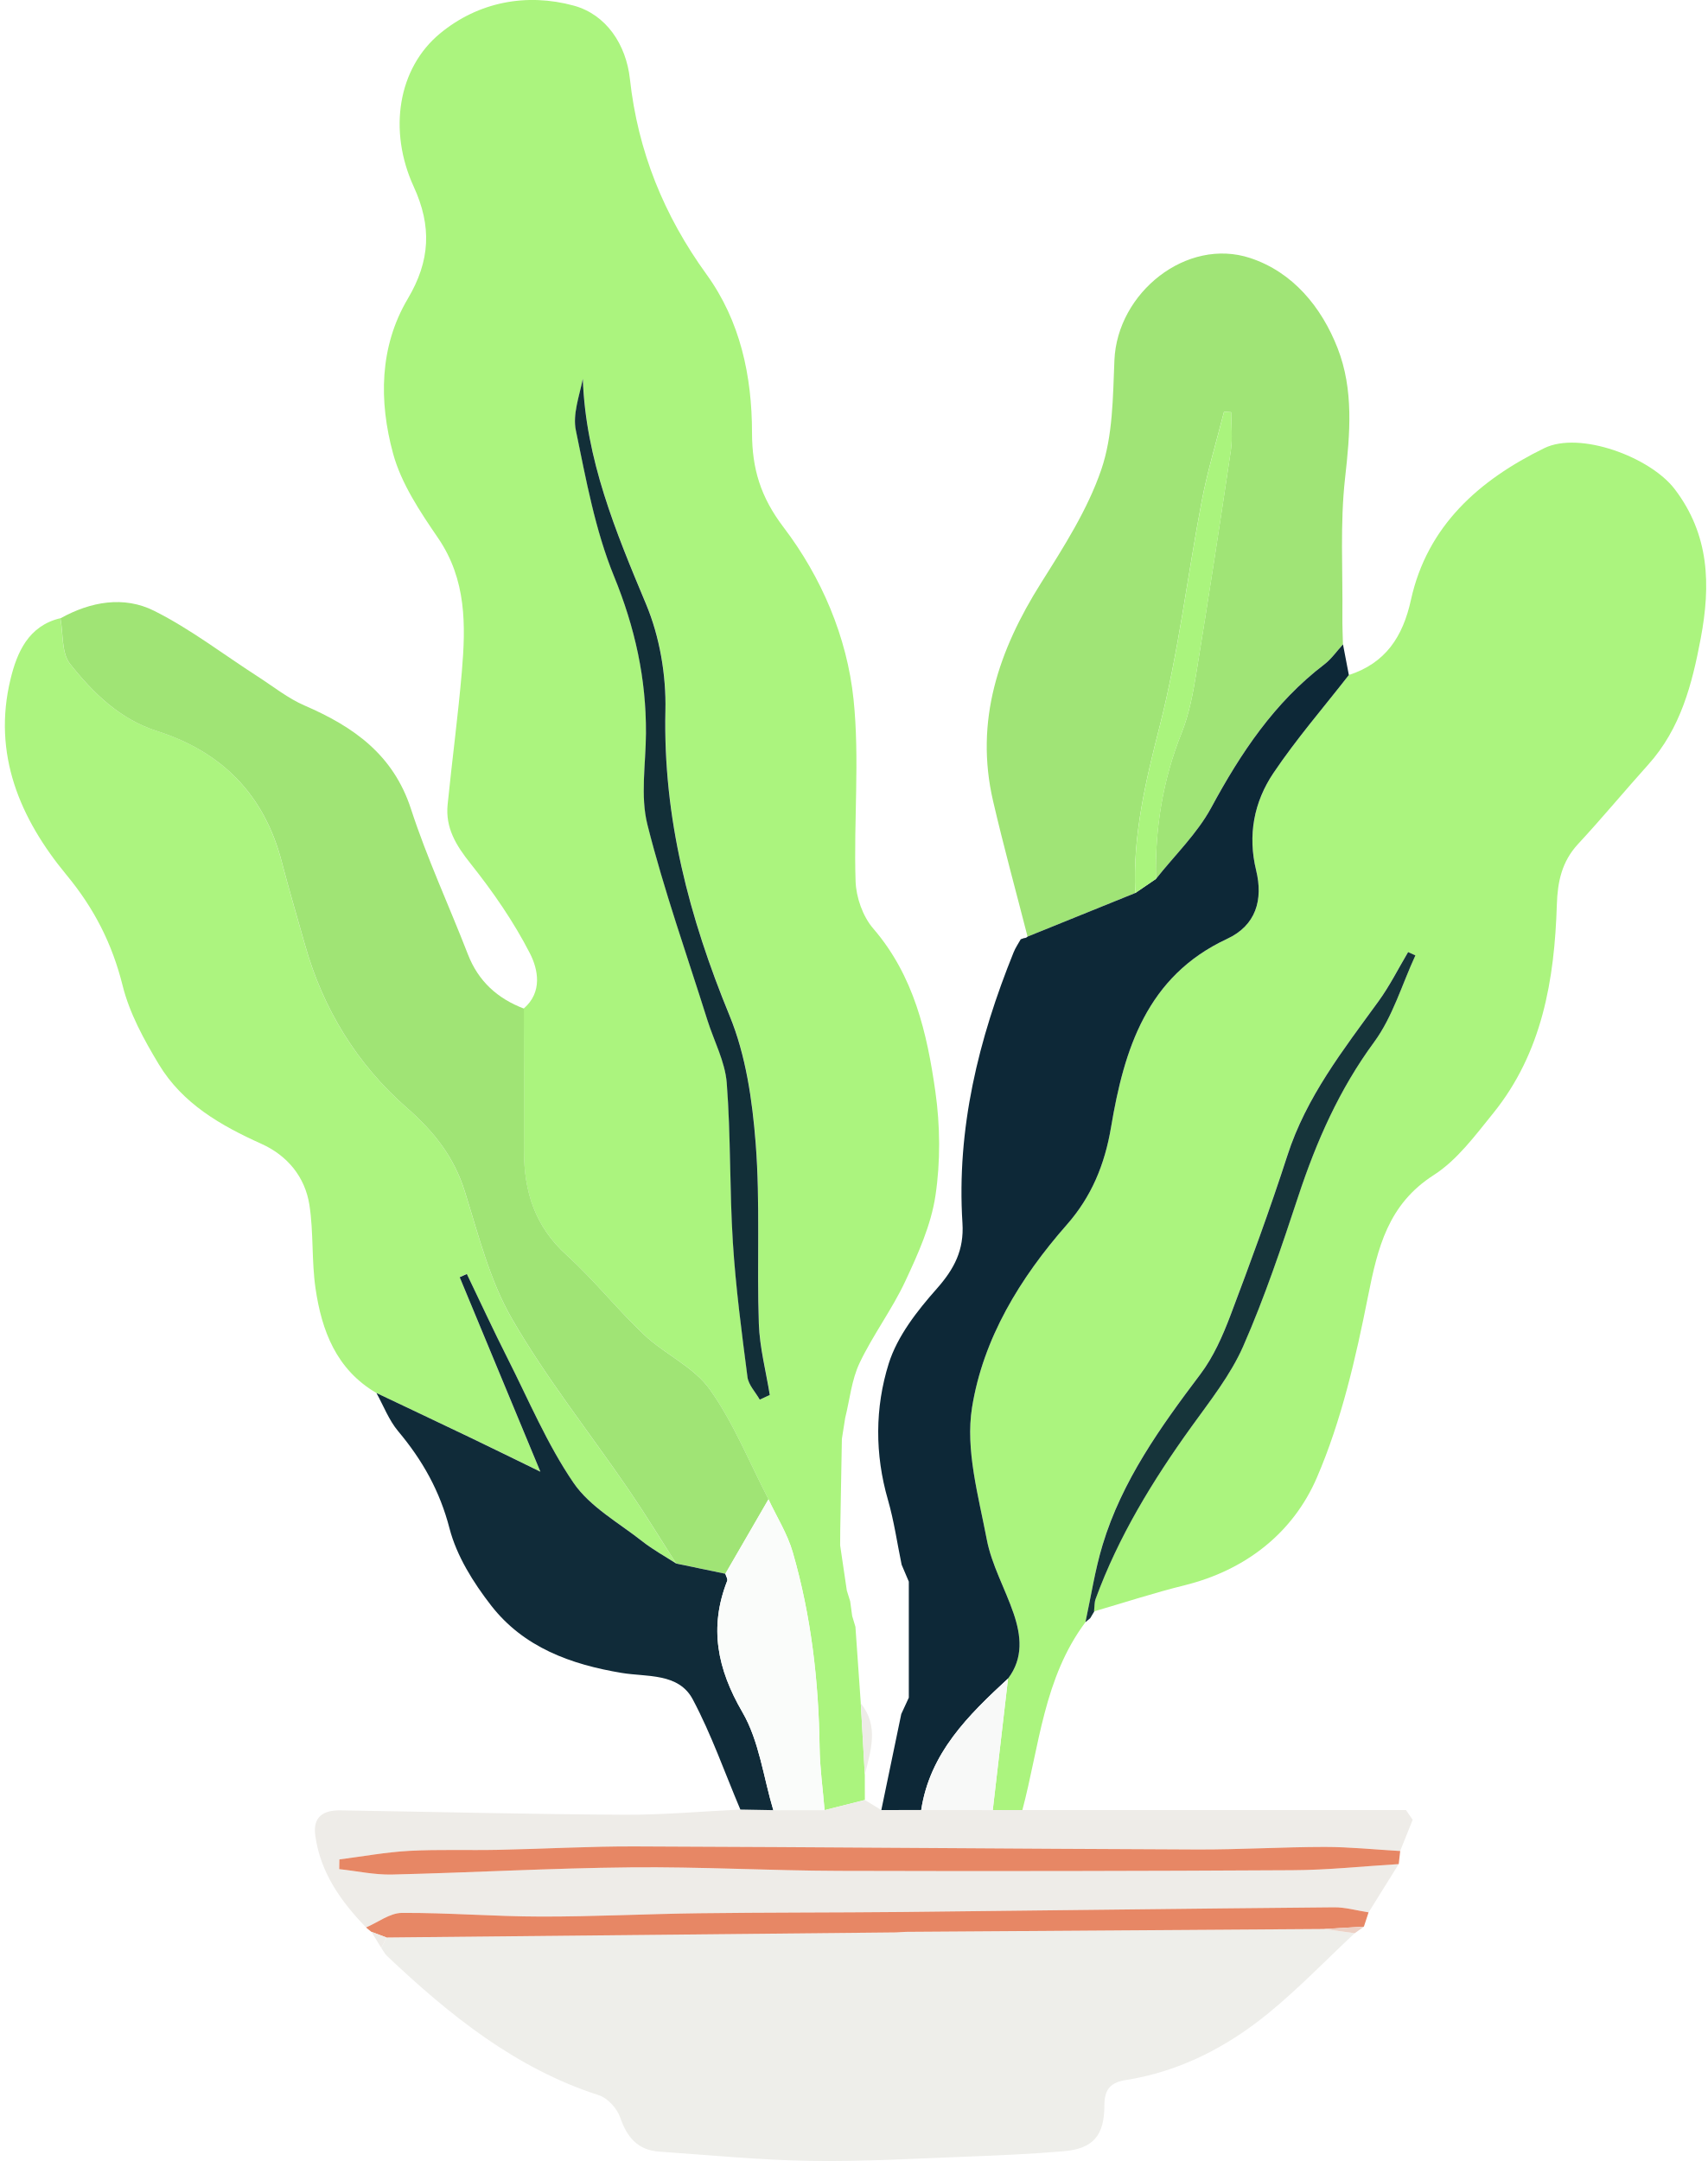
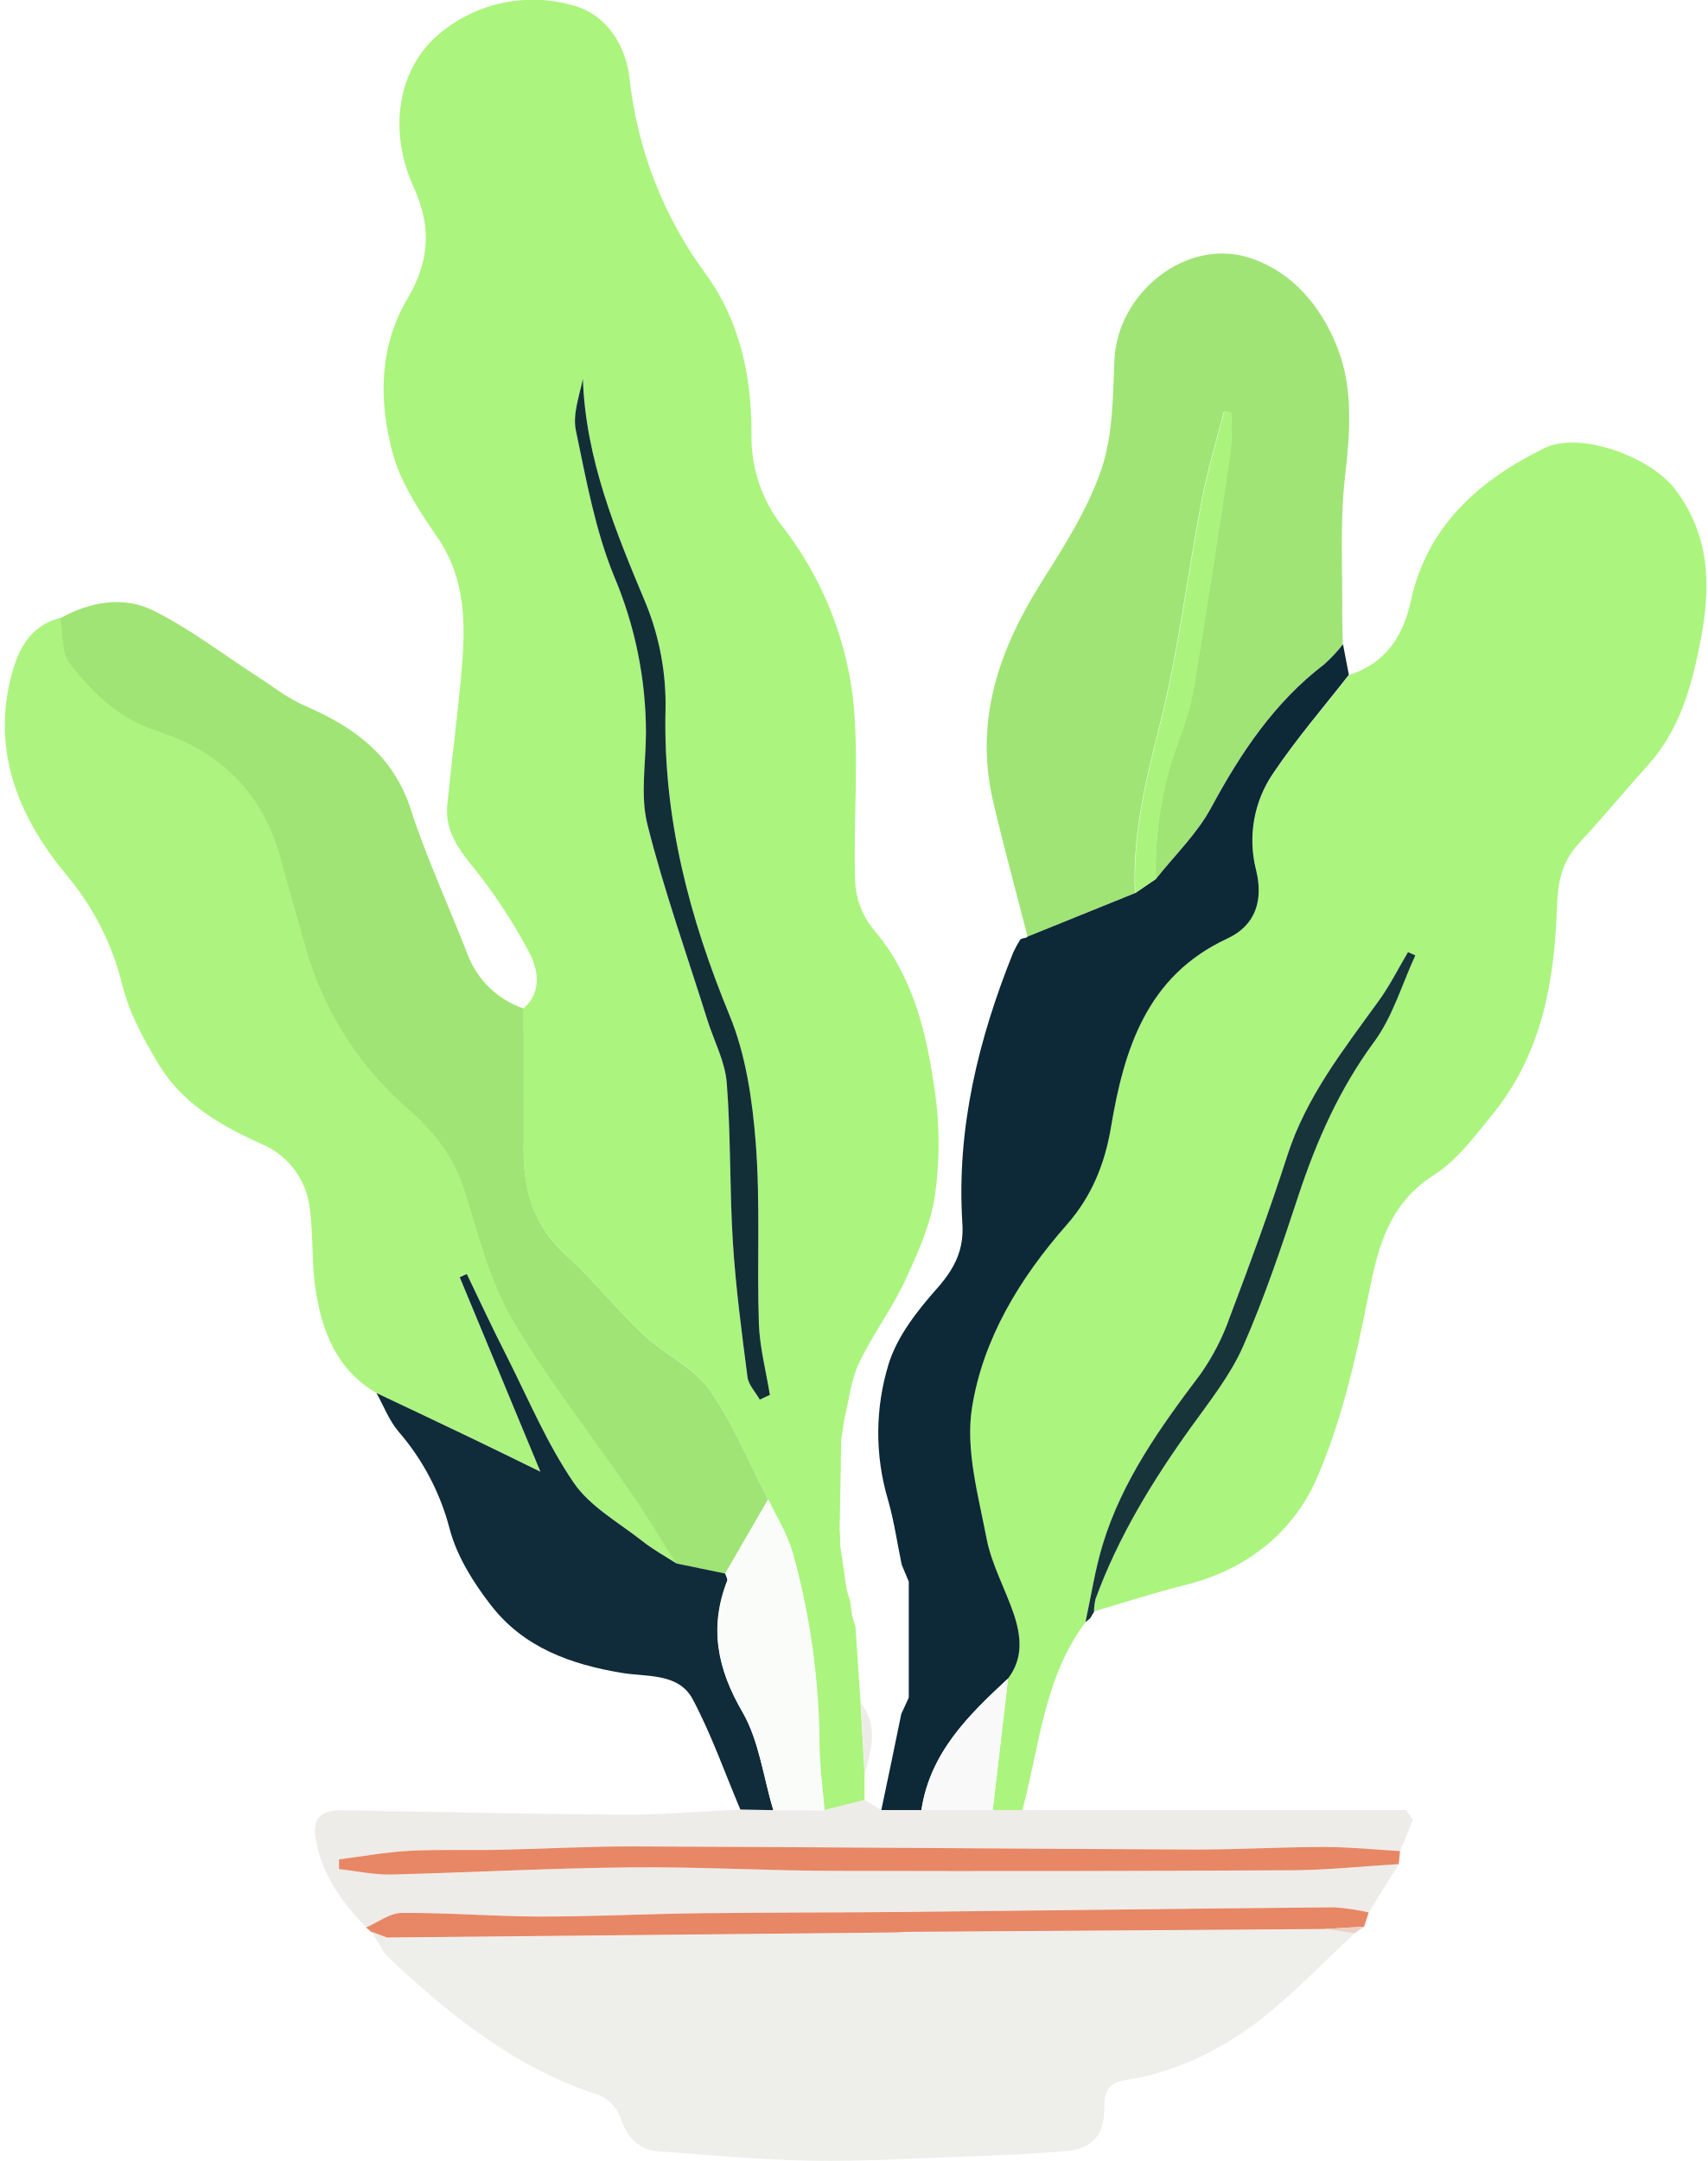
- <svg xmlns="http://www.w3.org/2000/svg" version="1.1" id="Layer_1" x="0px" y="0px" viewBox="0 0 335.17 424.19" style="enable-background:new 0 0 335.17 424.19;" xml:space="preserve">
-   <style type="text/css">
- 	.st0{fill:#ABF47E;}
- 	.st1{fill:#EEEEEA;}
- 	.st2{fill:#ACF47F;}
- 	.st3{fill:#A0E476;}
- 	.st4{fill:#A0E475;}
- 	.st5{fill:#0D2837;}
- 	.st6{fill:#EEECE8;}
- 	.st7{fill:#102B39;}
- 	.st8{fill:#E78765;}
- 	.st9{fill:#16343A;}
- 	.st10{fill:#E3FBD4;}
- 	.st11{fill:#ECD0C4;}
- 	.st12{fill:#C8CED1;}
- 	.st13{fill:#122F38;}
- 	.st14{fill:#FAFCFA;}
- 	.st15{fill:#F8F9F8;}
- 	.st16{fill:#ECCFC2;}
- 	.st17{fill:#AAF47D;}
- </style>
-   <path class="st0" d="M164.92,303.33c0.44,2.96,0.87,5.92,1.31,8.88c0.22,0.71,0.44,1.42,0.66,2.12c0.13,0.96,0.26,1.91,0.39,2.87  c0.21,0.71,0.43,1.42,0.64,2.13c0.35,5,0.7,10,1.05,15c0.26,4.67,0.52,9.35,0.79,14.02c0,1.66,0,3.32,0.01,4.97  c-2.63,0.66-5.26,1.32-7.9,1.99c-0.34-4.12-0.93-8.24-0.98-12.36c-0.18-12.98-1.66-25.79-5.27-38.26c-1.05-3.62-3.15-6.94-4.77-10.4  c-3.77-7.25-6.85-14.99-11.54-21.59c-3.12-4.39-8.81-6.87-12.87-10.7c-5.3-5-9.86-10.79-15.25-15.68c-6.18-5.6-8.36-12.44-8.34-20.4  c0.03-9.32-0.01-18.64-0.03-27.96c3.72-3.22,2.81-7.68,1.21-10.81c-3.2-6.24-7.27-12.12-11.65-17.62  c-2.85-3.57-4.98-7.02-4.51-11.62c0.88-8.7,2.04-17.37,2.79-26.07c0.78-9.11,0.92-18.07-4.68-26.25c-3.53-5.16-7.23-10.69-8.83-16.6  c-2.77-10.2-2.7-20.91,2.9-30.35c4.41-7.43,4.74-14.22,1.16-22.01c-5.05-11.01-3.09-23.25,5.18-30.07  c7.53-6.22,17.03-7.98,26.26-5.45c6.36,1.75,10.26,7.63,11,14.39c1.56,14.21,6.68,26.81,15.04,38.36  c6.64,9.17,8.92,19.95,8.93,31.07c0.01,7.06,1.66,12.62,6.22,18.61c7.4,9.74,12.43,21.46,13.71,33.73c1.23,11.78,0.01,23.8,0.4,35.7  c0.1,3.17,1.42,6.93,3.47,9.3c7.99,9.27,10.56,20.52,12.19,31.98c0.95,6.7,1.02,13.76,0.02,20.44c-0.86,5.77-3.4,11.41-5.91,16.78  c-2.59,5.55-6.36,10.55-8.99,16.09c-1.56,3.29-1.92,7.16-2.82,10.77c-0.22,1.37-0.43,2.75-0.65,4.12  c-0.11,5.96-0.21,11.92-0.32,17.89C164.93,301.35,164.93,302.34,164.92,303.33z M149.14,274.74c0.66-0.31,1.32-0.62,1.99-0.94  c-0.75-4.66-1.99-9.31-2.15-13.99c-0.4-11.8,0.29-23.65-0.62-35.4c-0.66-8.47-1.93-17.3-5.13-25.07  c-7.94-19.29-13.07-38.83-12.59-59.89c0.16-6.96-1.12-14.48-3.8-20.88c-5.99-14.28-11.87-28.42-12.41-44.22  c-0.7,3.4-2.02,6.96-1.37,10.1c2,9.66,3.78,19.56,7.48,28.62c4.11,10.07,6.34,20.13,6.28,30.87c-0.04,5.99-1.13,12.28,0.29,17.92  c3.26,12.96,7.76,25.6,11.77,38.36c1.29,4.11,3.47,8.15,3.8,12.33c0.82,10.39,0.54,20.87,1.2,31.28c0.56,8.85,1.73,17.66,2.87,26.46  C146.93,271.86,148.31,273.26,149.14,274.74z" />
-   <path class="st0" d="M213.07,318.43c-8.18,10.93-9.05,24.31-12.38,36.87c-1.94,0-3.87,0.01-5.81,0.01c1-8.61,2-17.22,3-25.83  c3.06-4.04,2.57-8.44,1.08-12.8c-1.66-4.87-4.31-9.52-5.26-14.51c-1.63-8.56-4.22-17.61-2.89-25.89  c2.17-13.53,9.4-25.42,18.58-35.85c4.84-5.5,7.47-11.81,8.71-19.18c2.56-15.22,6.99-29.62,22.78-36.96  c5.66-2.63,7.12-7.64,5.7-13.44c-1.68-6.91-0.41-13.43,3.38-19.09c4.51-6.71,9.84-12.87,14.82-19.26  c7.19-2.33,10.59-7.48,12.18-14.72c3.21-14.62,13.45-23.58,26.18-29.81c6.96-3.4,20.79,1.73,25.61,8.05  c6.82,8.96,7.08,18.78,5.11,29.25c-1.7,9.05-3.95,17.75-10.32,24.83c-4.63,5.15-9.06,10.5-13.77,15.58  c-3.17,3.42-4.02,7.37-4.16,11.87c-0.46,14.77-2.87,29.07-12.52,41c-3.53,4.36-7.06,9.17-11.65,12.11  c-8.98,5.76-10.99,14.24-12.89,23.76c-2.41,12.1-5.2,24.4-10.06,35.65c-4.67,10.81-13.93,18.13-25.96,21.11  c-5.99,1.48-11.86,3.41-17.79,5.13c0.1-0.82,0.03-1.69,0.31-2.44c4.47-12.24,11.19-23.22,18.77-33.75c3.67-5.1,7.7-10.17,10.2-15.85  c4.2-9.56,7.54-19.53,10.82-29.46c3.57-10.8,8.04-20.97,14.88-30.25c3.66-4.97,5.46-11.3,8.1-17.01c-0.48-0.22-0.96-0.44-1.43-0.65  c-1.92,3.22-3.6,6.61-5.79,9.63c-6.92,9.55-14.2,18.8-17.91,30.31c-3.41,10.59-7.25,21.05-11.2,31.45c-1.51,4-3.32,8.08-5.87,11.46  c-7.83,10.38-15.38,20.89-19.2,33.51C214.94,308.2,214.17,313.37,213.07,318.43z" />
-   <path class="st1" d="M265.92,379.48c-5.62,5.25-10.97,10.82-16.91,15.68c-8.17,6.68-17.43,11.47-28.02,13.14  c-2.98,0.47-4.2,1.82-4.2,4.96c0,6.02-2.26,8.53-8.06,9.02c-6.26,0.53-12.55,0.81-18.83,1.05c-10.27,0.38-20.55,1-30.81,0.84  c-9.9-0.16-19.79-1.14-29.68-1.82c-4.2-0.29-6.32-2.79-7.66-6.69c-0.6-1.76-2.45-3.82-4.17-4.37  c-16.41-5.29-29.34-15.76-41.58-27.32c-0.47-0.44-0.77-1.07-1.15-1.61c0.35-0.68,0.69-1.35,1.04-2.03c33.32-0.33,66.64-0.67,99.97-1  c0.67-0.04,1.35-0.07,2.02-0.11c27.33-0.19,54.66-0.37,81.99-0.56C261.88,378.92,263.9,379.2,265.92,379.48z" />
-   <path class="st2" d="M73.9,273.44c-7.88-4.6-10.76-12.23-11.97-20.59c-0.78-5.38-0.36-10.94-1.19-16.31  c-0.85-5.53-4.35-9.73-9.42-12.01c-8.02-3.61-15.5-7.91-20.13-15.59c-2.92-4.84-5.76-10.03-7.11-15.44  c-2.05-8.24-5.59-15.19-11.03-21.76C3.93,160.71-1.51,148.03,2.07,133.3c1.26-5.2,3.49-10.46,9.78-11.95  c0.57,3.03,0.19,6.8,1.88,8.94c4.51,5.71,9.73,10.86,17.08,13.2c12.79,4.08,21.08,12.56,24.49,25.68  c1.41,5.44,3.03,10.84,4.55,16.25c3.54,12.62,10.23,23.48,19.98,32.01c5.35,4.68,9.25,9.61,11.38,16.37  c2.68,8.5,4.88,17.45,9.27,25.05c6.77,11.72,15.29,22.43,22.96,33.63c3.22,4.71,6.19,9.6,9.27,14.4c-2.23-1.44-4.58-2.72-6.65-4.36  c-4.66-3.68-10.28-6.77-13.5-11.48c-5.19-7.59-8.81-16.25-12.99-24.52c-2.75-5.44-5.31-10.98-7.95-16.47  c-0.47,0.21-0.93,0.42-1.4,0.63c5.19,12.51,10.38,25.01,15.84,38.18c-4.74-2.31-9.14-4.48-13.56-6.6  C86.32,279.31,80.11,276.38,73.9,273.44z" />
-   <path class="st3" d="M201.71,183.85c-2.27-8.87-4.7-17.7-6.77-26.62c-3.65-15.73,1.1-29.6,9.43-42.82  c4.47-7.1,9.13-14.38,11.81-22.22c2.29-6.68,2.28-14.27,2.58-21.49c0.56-13.26,14.17-24.17,26.66-20.05  c8.35,2.76,13.98,9.59,17.15,17.69c3.19,8.18,2.45,16.77,1.47,25.48c-1.01,8.98-0.43,18.14-0.53,27.21  c-0.02,1.82,0.07,3.64,0.11,5.46c-1.21,1.32-2.26,2.86-3.67,3.93c-9.82,7.49-16.4,17.4-22.2,28.13c-2.76,5.12-7.17,9.34-10.84,13.97  c-0.21-9.88,1.33-19.4,5.03-28.64c1.46-3.64,2.22-7.62,2.85-11.51c2.39-14.64,4.65-29.31,6.83-43.99c0.36-2.44,0.05-4.98,0.05-7.47  c-0.47-0.03-0.94-0.06-1.4-0.09c-1.48,5.84-3.24,11.62-4.37,17.53c-2.82,14.73-4.56,29.72-8.26,44.21  c-2.77,10.85-5.31,21.5-4.79,32.73C215.81,178.15,208.76,181,201.71,183.85z" />
-   <path class="st4" d="M132.73,306.9c-3.08-4.81-6.05-9.69-9.27-14.4c-7.67-11.21-16.19-21.91-22.96-33.63  c-4.4-7.6-6.59-16.55-9.27-25.05c-2.13-6.76-6.04-11.69-11.38-16.37c-9.75-8.53-16.44-19.39-19.98-32.01  c-1.52-5.42-3.14-10.81-4.55-16.25c-3.41-13.13-11.7-21.6-24.49-25.68c-7.34-2.34-12.57-7.5-17.08-13.2  c-1.69-2.14-1.31-5.91-1.88-8.94c5.92-3.29,12.46-4.45,18.41-1.46c7.14,3.58,13.59,8.56,20.35,12.91c3.03,1.95,5.91,4.27,9.18,5.68  c9.59,4.15,17.39,9.61,20.87,20.31c3.15,9.69,7.48,19,11.17,28.52c2.05,5.29,5.8,8.67,10.99,10.65c0.01,9.32,0.05,18.64,0.03,27.96  c-0.02,7.96,2.16,14.8,8.34,20.4c5.39,4.88,9.95,10.68,15.25,15.68c4.07,3.83,9.75,6.31,12.87,10.7  c4.69,6.59,7.77,14.34,11.54,21.59c-2.82,4.87-5.64,9.74-8.46,14.61C139.16,308.24,135.94,307.57,132.73,306.9z" />
-   <path class="st5" d="M201.71,183.85c7.05-2.85,14.1-5.71,21.15-8.56c1.35-0.92,2.71-1.85,4.06-2.77c3.66-4.63,8.07-8.86,10.84-13.97  c5.8-10.74,12.39-20.64,22.2-28.13c1.4-1.07,2.45-2.61,3.67-3.93c0.38,2,0.77,4,1.15,6.01c-4.98,6.4-10.31,12.55-14.82,19.26  c-3.8,5.66-5.07,12.18-3.38,19.09c1.41,5.8-0.04,10.81-5.7,13.44c-15.79,7.34-20.22,21.73-22.78,36.96  c-1.24,7.38-3.86,13.68-8.71,19.18c-9.17,10.43-16.4,22.31-18.58,35.85c-1.33,8.28,1.26,17.34,2.89,25.89  c0.95,4.99,3.59,9.63,5.26,14.51c1.49,4.36,1.98,8.77-1.08,12.81c-7.8,7.21-15.34,14.59-17.05,25.81c-2.61,0-5.22,0.01-7.83,0.01  c1.31-6.29,2.61-12.57,3.92-18.86c0.49-1.07,0.99-2.14,1.48-3.21c0-7.59,0-15.19,0-22.78c-0.47-1.11-0.94-2.21-1.41-3.32  c-0.88-4.25-1.49-8.58-2.69-12.74c-2.59-8.96-2.55-18.1,0.15-26.72c1.69-5.4,5.6-10.38,9.45-14.73c3.44-3.89,5.36-7.59,5.03-12.85  c-1.18-18.54,3.15-36.11,10.04-53.16c0.36-0.9,0.93-1.72,1.4-2.57c0.22-0.08,0.44-0.15,0.66-0.23  C201.29,184.14,201.52,184.05,201.71,183.85z" />
-   <path class="st6" d="M173,355.3c2.61,0,5.22-0.01,7.83-0.01c4.68,0.01,9.37,0.01,14.05,0.02c1.94,0,3.87,0,5.81-0.01  c25.1,0,50.2,0,75.3,0c0.44,0.64,0.88,1.28,1.32,1.91c-0.82,2.04-1.64,4.09-2.46,6.13c-4.94-0.28-9.89-0.8-14.83-0.8  c-8.32,0-16.64,0.53-24.96,0.5c-36.8-0.15-73.6-0.48-110.41-0.6c-8.98-0.03-17.95,0.49-26.93,0.67c-5.8,0.12-11.61-0.12-17.39,0.2  c-4.59,0.25-9.15,1.1-13.72,1.68c-0.01,0.64-0.02,1.27-0.03,1.91c3.45,0.38,6.91,1.15,10.34,1.06c15.63-0.37,31.25-1.26,46.87-1.41  c13.64-0.13,27.28,0.65,40.92,0.69c29.66,0.09,59.31,0.04,88.97-0.13c6.96-0.04,13.92-0.78,20.88-1.2c-1.97,3.16-3.94,6.31-5.9,9.47  c-2.26-0.35-4.53-1.01-6.79-0.99c-28.26,0.25-56.52,0.63-84.77,0.92c-13.32,0.14-26.64,0.08-39.95,0.25  c-10.31,0.13-20.62,0.67-30.93,0.65c-9.11-0.02-18.22-0.78-27.33-0.72c-2.35,0.01-4.69,1.86-7.03,2.86  c-4.94-5.12-8.97-10.76-9.97-18.04c-0.53-3.84,1.73-5.01,5.05-4.95c18.54,0.3,37.09,0.76,55.63,0.86  c7.59,0.04,15.18-0.66,22.77-1.02c2.16,0.04,4.31,0.08,6.47,0.12c3.36,0,6.72,0,10.07,0c2.63-0.66,5.26-1.32,7.9-1.99  C170.84,353.99,171.92,354.64,173,355.3z" />
-   <path class="st7" d="M151.8,355.32c-2.16-0.04-4.31-0.08-6.47-0.12c-3.07-7.24-5.67-14.73-9.35-21.64  c-2.78-5.21-8.99-4.36-13.9-5.17c-10.07-1.67-19.3-5.04-25.68-13.25c-3.49-4.49-6.76-9.72-8.16-15.12  c-1.9-7.36-5.32-13.41-10.08-19.08c-1.82-2.17-2.87-4.98-4.26-7.5c6.21,2.95,12.42,5.88,18.62,8.85c4.42,2.12,8.82,4.29,13.56,6.6  c-5.46-13.17-10.65-25.67-15.84-38.18c0.47-0.21,0.93-0.42,1.4-0.63c2.64,5.49,5.2,11.03,7.95,16.47  c4.18,8.26,7.8,16.93,12.99,24.52c3.22,4.71,8.84,7.81,13.5,11.48c2.07,1.64,4.43,2.92,6.65,4.36c3.22,0.67,6.44,1.34,9.65,2.01  c0.13,0.47,0.51,1.03,0.37,1.4c-3.59,9.14-1.96,17.27,2.98,25.77C149.03,341.75,149.86,348.86,151.8,355.32z" />
-   <path class="st8" d="M274.57,365.91c-6.96,0.42-13.92,1.17-20.88,1.2c-29.66,0.17-59.31,0.22-88.97,0.13  c-13.64-0.04-27.29-0.83-40.92-0.69c-15.63,0.15-31.25,1.04-46.87,1.41c-3.44,0.08-6.89-0.69-10.34-1.06  c0.01-0.64,0.02-1.27,0.03-1.91c4.57-0.58,9.13-1.43,13.72-1.68c5.78-0.31,11.6-0.08,17.39-0.2c8.98-0.18,17.95-0.7,26.93-0.67  c36.8,0.13,73.6,0.46,110.41,0.6c8.32,0.03,16.64-0.49,24.96-0.5c4.94,0,9.89,0.52,14.83,0.8  C274.76,364.2,274.66,365.06,274.57,365.91z" />
-   <path class="st8" d="M71.85,378.35c2.34-1,4.68-2.84,7.03-2.86c9.11-0.05,18.22,0.71,27.33,0.72c10.31,0.02,20.62-0.52,30.93-0.65  c13.32-0.17,26.64-0.12,39.95-0.25c28.26-0.29,56.52-0.67,84.77-0.92c2.26-0.02,4.53,0.65,6.79,0.99c-0.31,0.94-0.61,1.87-0.92,2.81  c-2.63,0.15-5.26,0.31-7.89,0.46c-27.33,0.19-54.66,0.37-81.99,0.56c-0.67,0.04-1.35,0.07-2.02,0.11c-33.32,0.33-66.64,0.67-99.97,1  c-0.99-0.37-1.98-0.75-2.97-1.12C72.56,378.92,72.21,378.63,71.85,378.35z" />
-   <path class="st9" d="M213.07,318.43c1.1-5.07,1.87-10.23,3.37-15.18c3.82-12.61,11.36-23.12,19.2-33.51  c2.55-3.38,4.35-7.46,5.87-11.46c3.94-10.41,7.78-20.87,11.2-31.45c3.71-11.51,10.98-20.76,17.91-30.31  c2.19-3.02,3.88-6.41,5.79-9.63c0.48,0.22,0.96,0.44,1.43,0.65c-2.64,5.71-4.45,12.04-8.1,17.01c-6.83,9.28-11.31,19.45-14.88,30.25  c-3.28,9.93-6.62,19.9-10.82,29.46c-2.5,5.68-6.53,10.75-10.2,15.85c-7.57,10.53-14.29,21.51-18.77,33.75  c-0.27,0.75-0.21,1.62-0.31,2.44c0,0,0.06-0.02,0.06-0.02c-0.27,0.45-0.53,0.9-0.8,1.35C213.7,317.9,213.39,318.17,213.07,318.43z" />
-   <path class="st6" d="M169.76,348.36c-0.26-4.67-0.52-9.35-0.79-14.02C172.57,338.82,170.94,343.6,169.76,348.36z" />
-   <path class="st10" d="M165.26,282.47c0.22-1.37,0.43-2.75,0.65-4.12C165.69,279.72,165.47,281.09,165.26,282.47z" />
-   <path class="st11" d="M259.86,378.65c2.63-0.15,5.26-0.3,7.89-0.46c-0.61,0.43-1.22,0.86-1.83,1.29  C263.9,379.2,261.88,378.92,259.86,378.65z" />
-   <path class="st10" d="M164.92,303.33c0-0.99,0.01-1.98,0.01-2.98C164.93,301.35,164.93,302.34,164.92,303.33z" />
-   <path class="st12" d="M176.98,307.13c0.47,1.11,0.94,2.21,1.41,3.32C177.92,309.34,177.45,308.24,176.98,307.13z" />
-   <path class="st6" d="M72.91,379.2c0.99,0.37,1.98,0.75,2.97,1.12c-0.34,0.68-0.69,1.35-1.04,2.03  C74.2,381.3,73.56,380.25,72.91,379.2z" />
-   <path class="st12" d="M178.39,333.23c-0.49,1.07-0.99,2.14-1.48,3.21C177.41,335.37,177.9,334.3,178.39,333.23z" />
-   <path class="st10" d="M166.89,314.33c-0.22-0.71-0.44-1.41-0.66-2.12C166.45,312.92,166.67,313.63,166.89,314.33z" />
-   <path class="st10" d="M167.93,319.33c-0.22-0.71-0.43-1.42-0.64-2.13C167.5,317.91,167.71,318.62,167.93,319.33z" />
-   <path class="st3" d="M201.02,184.13c-0.22,0.08-0.44,0.16-0.66,0.23C200.58,184.29,200.8,184.21,201.02,184.13z" />
-   <path class="st0" d="M214.01,317.63c0.27-0.45,0.53-0.9,0.8-1.35C214.55,316.73,214.28,317.18,214.01,317.63z" />
-   <path class="st13" d="M149.14,274.74c-0.83-1.47-2.21-2.88-2.41-4.43c-1.14-8.8-2.31-17.61-2.87-26.46  c-0.66-10.41-0.39-20.89-1.2-31.28c-0.33-4.18-2.5-8.21-3.8-12.33c-4.01-12.77-8.51-25.41-11.77-38.36  c-1.42-5.64-0.32-11.93-0.29-17.92c0.07-10.74-2.16-20.8-6.28-30.87c-3.7-9.06-5.48-18.96-7.48-28.62c-0.65-3.15,0.67-6.7,1.37-10.1  c0.55,15.8,6.43,29.94,12.41,44.22c2.68,6.4,3.96,13.92,3.8,20.88c-0.48,21.06,4.66,40.6,12.59,59.89  c3.2,7.77,4.47,16.61,5.13,25.07c0.91,11.74,0.22,23.6,0.62,35.4c0.16,4.68,1.4,9.33,2.15,13.99  C150.46,274.11,149.8,274.43,149.14,274.74z" />
-   <path class="st14" d="M151.8,355.32c-1.94-6.47-2.77-13.57-6.07-19.25c-4.94-8.5-6.57-16.63-2.98-25.77  c0.14-0.36-0.24-0.93-0.37-1.4c2.82-4.87,5.64-9.74,8.46-14.61c1.62,3.46,3.73,6.77,4.77,10.4c3.61,12.47,5.09,25.28,5.27,38.26  c0.06,4.12,0.64,8.24,0.98,12.36C158.51,355.32,155.16,355.32,151.8,355.32z" />
-   <path class="st15" d="M194.88,355.31c-4.68-0.01-9.37-0.01-14.05-0.02c1.71-11.23,9.25-18.61,17.05-25.81  C196.88,338.09,195.88,346.7,194.88,355.31z" />
-   <path class="st16" d="M175.85,379.32c0.67-0.04,1.35-0.07,2.02-0.11C177.2,379.25,176.52,379.28,175.85,379.32z" />
-   <path class="st17" d="M226.92,172.52c-1.35,0.92-2.71,1.85-4.06,2.77c-0.52-11.23,2.02-21.87,4.79-32.73  c3.7-14.49,5.44-29.48,8.26-44.21c1.13-5.91,2.9-11.69,4.37-17.53c0.47,0.03,0.94,0.06,1.4,0.09c0,2.49,0.31,5.03-0.05,7.47  c-2.17,14.68-4.43,29.35-6.83,43.99c-0.64,3.9-1.4,7.87-2.85,11.51C228.26,153.12,226.72,162.64,226.92,172.52z" />
+ <svg xmlns="http://www.w3.org/2000/svg" viewBox="0 0 335.17 424.19">
+   <defs>
+     <style>.a{fill:#abf47e;}.b{fill:#eeeeea;}.c{fill:#acf47f;}.d{fill:#a0e476;}.e{fill:#a0e475;}.f{fill:#0d2837;}.g{fill:#eeece8;}.h{fill:#102b39;}.i{fill:#e78765;}.j{fill:#16343a;}.k{fill:#e3fbd4;}.l{fill:#ecd0c4;}.m{fill:#c8ced1;}.n{fill:#122f38;}.o{fill:#fafcfa;}.p{fill:#f8f9f8;}.q{fill:#eccfc2;}.r{fill:#aaf47d;}</style>
+   </defs>
+   <path class="a" d="M164.92,303.33q.66,4.44,1.31,8.88l.66,2.12.39,2.87c.22.71.43,1.42.65,2.13l1,15,.78,14c0,1.65,0,3.31,0,5l-7.9,2c-.34-4.12-.92-8.24-1-12.37a144,144,0,0,0-5.27-38.26c-1.05-3.62-3.15-6.94-4.78-10.39-3.76-7.26-6.84-15-11.53-21.59-3.13-4.39-8.81-6.87-12.88-10.71-5.3-5-9.85-10.79-15.24-15.68-6.18-5.59-8.37-12.43-8.34-20.39,0-9.32,0-18.64,0-28,3.72-3.22,2.81-7.68,1.21-10.81a106.08,106.08,0,0,0-11.66-17.62c-2.85-3.57-5-7-4.51-11.62.88-8.7,2-17.37,2.79-26.07.78-9.12.92-18.07-4.68-26.25-3.53-5.17-7.22-10.69-8.83-16.6-2.77-10.21-2.7-20.91,2.9-30.35,4.41-7.43,4.74-14.22,1.16-22-5-11-3.09-23.25,5.19-30.07a28.56,28.56,0,0,1,26.25-5.46c6.37,1.75,10.26,7.64,11,14.4a78.91,78.91,0,0,0,15,38.36c6.64,9.18,8.92,19.95,8.93,31.07a28.52,28.52,0,0,0,6.22,18.62,68.08,68.08,0,0,1,13.72,33.73c1.23,11.78,0,23.8.4,35.7a16,16,0,0,0,3.46,9.3c8,9.27,10.57,20.53,12.2,32a72.15,72.15,0,0,1,0,20.44c-.87,5.77-3.41,11.41-5.91,16.78-2.6,5.55-6.37,10.55-9,16.09-1.57,3.3-1.93,7.16-2.83,10.77-.21,1.37-.43,2.74-.64,4.12q-.16,8.94-.32,17.88C164.93,301.35,164.93,302.34,164.92,303.33Zm-15.78-28.59,2-.94c-.75-4.66-2-9.31-2.16-14-.39-11.79.3-23.65-.61-35.39-.66-8.47-1.93-17.31-5.13-25.08-7.94-19.29-13.07-38.82-12.59-59.88a52.42,52.42,0,0,0-3.81-20.88c-6-14.28-11.86-28.42-12.41-44.22-.7,3.4-2,7-1.38,10.11,2,9.65,3.79,19.55,7.49,28.61A79,79,0,0,1,126.8,144c0,6-1.13,12.28.29,17.92,3.26,13,7.76,25.6,11.77,38.37,1.3,4.11,3.47,8.14,3.8,12.32.82,10.4.54,20.87,1.2,31.29.56,8.84,1.73,17.66,2.87,26.45C146.93,271.86,148.31,273.26,149.14,274.74Z" />
+   <path class="a" d="M213.07,318.43c-8.18,10.93-9,24.31-12.38,36.87h-5.81l3-25.83c3.05-4,2.56-8.45,1.08-12.81-1.67-4.87-4.31-9.52-5.26-14.51-1.63-8.55-4.22-17.61-2.89-25.89,2.17-13.53,9.4-25.42,18.58-35.85,4.84-5.5,7.46-11.81,8.7-19.18,2.56-15.23,7-29.62,22.79-37,5.66-2.63,7.11-7.64,5.7-13.43A23.36,23.36,0,0,1,250,151.76c4.51-6.71,9.85-12.87,14.82-19.26,7.19-2.33,10.6-7.49,12.18-14.73,3.21-14.61,13.45-23.58,26.19-29.81,7-3.4,20.79,1.73,25.61,8.05,6.82,9,7.08,18.79,5.11,29.25-1.71,9-4,17.75-10.33,24.83-4.63,5.16-9.06,10.5-13.76,15.58-3.17,3.43-4,7.38-4.17,11.87-.46,14.78-2.87,29.07-12.51,41-3.53,4.36-7.06,9.16-11.66,12.11-9,5.76-11,14.24-12.89,23.76-2.4,12.1-5.19,24.4-10.05,35.65-4.67,10.81-13.93,18.13-26,21.1-6,1.48-11.86,3.41-17.79,5.14a11.39,11.39,0,0,1,.31-2.44c4.48-12.24,11.2-23.22,18.77-33.75,3.67-5.11,7.7-10.17,10.2-15.85,4.2-9.57,7.54-19.53,10.82-29.47,3.56-10.8,8-21,14.87-30.25,3.66-5,5.47-11.29,8.11-17l-1.44-.65c-1.91,3.22-3.6,6.61-5.79,9.63-6.92,9.55-14.2,18.8-17.9,30.31-3.41,10.59-7.26,21-11.2,31.46a45.93,45.93,0,0,1-5.86,11.46c-7.84,10.38-15.38,20.89-19.2,33.5C214.94,308.2,214.17,313.37,213.07,318.43Z" />
+   <path class="b" d="M265.92,379.48c-5.62,5.25-11,10.82-16.91,15.68-8.17,6.68-17.43,11.47-28,13.13-3,.47-4.21,1.83-4.21,5,0,6-2.26,8.53-8.06,9-6.26.53-12.55.81-18.83,1-10.26.38-20.54,1-30.8.84-9.9-.16-19.79-1.14-29.68-1.82-4.2-.29-6.33-2.79-7.66-6.69a7.73,7.73,0,0,0-4.17-4.37C101.17,406,88.24,395.52,76,384a10.42,10.42,0,0,1-1.15-1.61l1-2,100-1,2-.11,82-.56Z" />
+   <path class="c" d="M73.9,273.44c-7.88-4.6-10.76-12.23-12-20.6-.78-5.38-.36-10.94-1.19-16.31a15.59,15.59,0,0,0-9.42-12c-8-3.6-15.5-7.91-20.13-15.59-2.91-4.84-5.76-10-7.11-15.43a53.19,53.19,0,0,0-11-21.76c-9.13-11-14.57-23.71-11-38.44,1.27-5.2,3.5-10.46,9.78-12,.57,3,.19,6.8,1.88,8.94,4.52,5.71,9.74,10.86,17.08,13.2,12.8,4.08,21.09,12.56,24.49,25.69,1.42,5.44,3,10.83,4.56,16.25a65.24,65.24,0,0,0,20,32c5.35,4.68,9.25,9.62,11.38,16.37,2.69,8.51,4.88,17.45,9.27,25.06,6.78,11.71,15.29,22.42,23,33.63,3.22,4.71,6.18,9.59,9.27,14.4-2.23-1.44-4.58-2.72-6.65-4.36-4.66-3.68-10.29-6.77-13.51-11.48-5.18-7.59-8.81-16.25-13-24.52-2.75-5.44-5.31-11-8-16.47l-1.39.63c5.19,12.5,10.37,25,15.84,38.18-4.74-2.31-9.14-4.48-13.56-6.6C86.32,279.31,80.11,276.38,73.9,273.44Z" />
+   <path class="d" d="M201.71,183.85c-2.27-8.87-4.7-17.7-6.78-26.62-3.65-15.72,1.11-29.59,9.43-42.82,4.47-7.1,9.13-14.38,11.82-22.22,2.29-6.68,2.28-14.27,2.58-21.49.56-13.26,14.18-24.18,26.66-20.05,8.36,2.75,14,9.59,17.15,17.69S265,85.11,264,93.82c-1,9-.43,18.13-.52,27.21,0,1.82.07,3.64.11,5.46a30.48,30.48,0,0,1-3.67,3.93c-9.81,7.49-16.4,17.39-22.2,28.13-2.77,5.11-7.17,9.34-10.84,14a72.24,72.24,0,0,1,5-28.64,54.77,54.77,0,0,0,2.86-11.51q3.58-22,6.82-44a51.69,51.69,0,0,0,.05-7.47l-1.4-.08c-1.48,5.84-3.24,11.62-4.37,17.52-2.82,14.73-4.57,29.72-8.27,44.22-2.77,10.85-5.31,21.49-4.78,32.72Z" />
+   <path class="e" d="M132.73,306.9c-3.09-4.81-6-9.69-9.27-14.4-7.68-11.21-16.19-21.92-23-33.63-4.39-7.61-6.58-16.55-9.27-25.06-2.13-6.75-6-11.69-11.38-16.37a65.24,65.24,0,0,1-20-32c-1.52-5.42-3.14-10.81-4.56-16.25-3.4-13.13-11.69-21.61-24.49-25.69-7.34-2.34-12.56-7.49-17.08-13.2-1.69-2.14-1.31-5.91-1.88-8.94,5.93-3.29,12.46-4.44,18.41-1.46,7.15,3.58,13.59,8.56,20.35,12.91,3,1.95,5.92,4.26,9.18,5.68,9.59,4.15,17.4,9.61,20.87,20.31,3.14,9.7,7.48,19,11.17,28.52a17.92,17.92,0,0,0,11,10.65c0,9.33.06,18.65,0,28,0,8,2.16,14.8,8.34,20.39,5.39,4.89,9.94,10.69,15.24,15.68,4.07,3.84,9.75,6.32,12.88,10.71,4.69,6.59,7.77,14.33,11.53,21.59l-8.46,14.61Z" />
+   <path class="f" d="M201.71,183.85l21.15-8.56,4.06-2.77c3.67-4.63,8.07-8.86,10.84-14,5.8-10.74,12.39-20.64,22.2-28.13a30.48,30.48,0,0,0,3.67-3.93c.38,2,.77,4,1.15,6-5,6.4-10.31,12.56-14.82,19.27a23.36,23.36,0,0,0-3.38,19.09c1.41,5.79,0,10.8-5.7,13.43-15.79,7.34-20.23,21.73-22.79,37-1.24,7.37-3.86,13.68-8.7,19.18-9.18,10.43-16.41,22.32-18.58,35.85-1.33,8.28,1.26,17.34,2.89,25.89,1,5,3.59,9.64,5.26,14.51,1.48,4.36,2,8.77-1.09,12.81-7.8,7.2-15.33,14.58-17,25.81H173q2-9.44,3.92-18.86l1.47-3.21V310.45L177,307.13c-.88-4.25-1.49-8.58-2.69-12.74a46,46,0,0,1,.15-26.72c1.69-5.39,5.6-10.38,9.45-14.73,3.45-3.88,5.36-7.59,5-12.85-1.18-18.54,3.15-36.11,10-53.16a24.55,24.55,0,0,1,1.4-2.56l.66-.24A.86.86,0,0,0,201.71,183.85Z" />
+   <path class="g" d="M173,355.3h7.83l14,0H276l1.33,1.91-2.46,6.14c-4.94-.29-9.89-.8-14.83-.8-8.32,0-16.64.53-25,.5-36.8-.15-73.61-.48-110.41-.61-9,0-18,.49-26.93.67-5.8.12-11.61-.12-17.39.2-4.59.25-9.15,1.09-13.72,1.68l0,1.9c3.45.38,6.91,1.15,10.34,1.07,15.63-.37,31.25-1.26,46.87-1.41,13.64-.14,27.29.65,40.93.69q44.49.13,89-.12c7,0,13.92-.79,20.88-1.21q-3,4.74-5.9,9.47a43.23,43.23,0,0,0-6.8-1c-28.26.25-56.52.63-84.77.92-13.32.13-26.64.08-40,.25-10.31.13-20.62.67-30.93.65-9.11,0-18.22-.78-27.33-.72-2.35,0-4.68,1.85-7,2.86-4.94-5.12-9-10.76-10-18-.53-3.84,1.73-5,5.05-5,18.54.3,37.09.76,55.63.87,7.59,0,15.18-.66,22.77-1l6.47.12h10.07l7.9-2Z" />
+   <path class="h" d="M151.8,355.32l-6.47-.12c-3.07-7.24-5.67-14.73-9.35-21.65-2.78-5.21-9-4.35-13.9-5.17-10.07-1.67-19.3-5-25.68-13.25-3.49-4.48-6.76-9.71-8.16-15.12a47.34,47.34,0,0,0-10.07-19.07c-1.82-2.17-2.87-5-4.27-7.5,6.21,2.94,12.42,5.87,18.62,8.84,4.42,2.12,8.82,4.29,13.56,6.6-5.47-13.17-10.65-25.68-15.84-38.18l1.39-.63c2.65,5.5,5.21,11,8,16.47,4.17,8.27,7.8,16.93,13,24.52,3.22,4.71,8.85,7.8,13.51,11.48,2.07,1.64,4.42,2.92,6.65,4.36l9.65,2c.13.46.51,1,.37,1.39-3.59,9.14-2,17.27,3,25.77C149,341.75,149.86,348.86,151.8,355.32Z" />
+   <path class="i" d="M274.57,365.91c-7,.42-13.92,1.17-20.88,1.21q-44.49.24-89,.12c-13.64,0-27.29-.83-40.93-.69-15.62.15-31.24,1-46.87,1.41-3.43.08-6.89-.69-10.34-1.07l0-1.9c4.57-.59,9.13-1.43,13.72-1.68,5.78-.32,11.59-.08,17.39-.2,9-.18,18-.7,26.93-.67,36.8.13,73.61.46,110.41.61,8.32,0,16.64-.5,25-.5,4.94,0,9.89.51,14.83.8C274.76,364.2,274.66,365.06,274.57,365.91Z" />
+   <path class="i" d="M71.85,378.35c2.35-1,4.68-2.85,7-2.86,9.11-.06,18.22.7,27.33.72,10.31,0,20.62-.52,30.93-.65,13.32-.17,26.64-.12,40-.25,28.25-.29,56.51-.67,84.77-.92a43.23,43.23,0,0,1,6.8,1c-.31.94-.62,1.87-.92,2.81l-7.89.46-82,.56-2,.11-100,1-3-1.12Z" />
+   <path class="j" d="M213.07,318.43c1.1-5.06,1.87-10.23,3.37-15.18,3.82-12.61,11.36-23.12,19.2-33.5a45.93,45.93,0,0,0,5.86-11.46c3.94-10.41,7.79-20.87,11.2-31.46,3.7-11.51,11-20.76,17.9-30.31,2.19-3,3.88-6.41,5.79-9.63l1.44.65c-2.64,5.72-4.45,12.05-8.11,17-6.83,9.29-11.31,19.45-14.87,30.25-3.28,9.94-6.62,19.9-10.82,29.47-2.5,5.68-6.53,10.74-10.2,15.85-7.57,10.53-14.29,21.51-18.77,33.75a11.39,11.39,0,0,0-.31,2.44l.06,0-.8,1.35C213.7,317.9,213.39,318.17,213.07,318.43Z" />
+   <path class="g" d="M169.76,348.36l-.78-14C172.57,338.82,170.94,343.6,169.76,348.36Z" />
+   <path class="k" d="M165.26,282.47c.21-1.38.43-2.75.64-4.12C165.69,279.72,165.47,281.09,165.26,282.47Z" />
+   <path class="l" d="M259.86,378.65l7.89-.46-1.83,1.29Z" />
+   <path class="k" d="M164.92,303.33c0-1,0-2,0-3C164.93,301.35,164.93,302.34,164.92,303.33Z" />
+   <path class="m" d="M177,307.13l1.41,3.32Z" />
+   <path class="g" d="M72.91,379.2l3,1.12-1,2Z" />
+   <path class="m" d="M178.39,333.23l-1.47,3.21Z" />
+   <path class="k" d="M166.89,314.33l-.66-2.12Z" />
+   <path class="k" d="M167.93,319.33c-.22-.71-.43-1.42-.65-2.13C167.5,317.91,167.71,318.62,167.93,319.33Z" />
+   <path class="d" d="M201,184.13l-.66.24Z" />
+   <path class="a" d="M214,317.63c.27-.45.54-.9.8-1.35C214.55,316.73,214.28,317.18,214,317.63Z" />
+   <path class="n" d="M149.14,274.74c-.83-1.48-2.21-2.88-2.41-4.44-1.14-8.79-2.31-17.61-2.87-26.45-.66-10.42-.38-20.89-1.2-31.29-.33-4.18-2.5-8.21-3.8-12.32-4-12.77-8.51-25.41-11.77-38.37-1.42-5.64-.32-11.93-.29-17.92a79,79,0,0,0-6.27-30.87c-3.7-9.06-5.48-19-7.49-28.61-.65-3.15.68-6.71,1.38-10.11.55,15.8,6.42,29.94,12.41,44.22a52.42,52.42,0,0,1,3.81,20.88c-.48,21.06,4.65,40.59,12.59,59.88,3.2,7.77,4.47,16.61,5.13,25.08.91,11.74.22,23.6.61,35.39.16,4.68,1.41,9.33,2.16,14Z" />
+   <path class="o" d="M151.8,355.32c-1.94-6.46-2.77-13.57-6.07-19.25-4.94-8.5-6.57-16.63-3-25.77.14-.36-.24-.93-.37-1.39l8.46-14.61c1.63,3.45,3.73,6.77,4.78,10.39A144,144,0,0,1,160.89,343c.06,4.13.64,8.25,1,12.37Z" />
+   <path class="p" d="M194.88,355.31l-14,0c1.71-11.23,9.24-18.61,17-25.81Q196.39,342.4,194.88,355.31Z" />
+   <path class="q" d="M175.85,379.32l2-.11Z" />
+   <path class="r" d="M226.92,172.52l-4.06,2.77c-.53-11.23,2-21.87,4.78-32.72,3.7-14.5,5.45-29.49,8.27-44.22,1.13-5.9,2.89-11.68,4.37-17.52l1.4.08a51.69,51.69,0,0,1-.05,7.47q-3.25,22-6.82,44A54.77,54.77,0,0,1,232,143.88,72.24,72.24,0,0,0,226.92,172.52Z" />
</svg>
